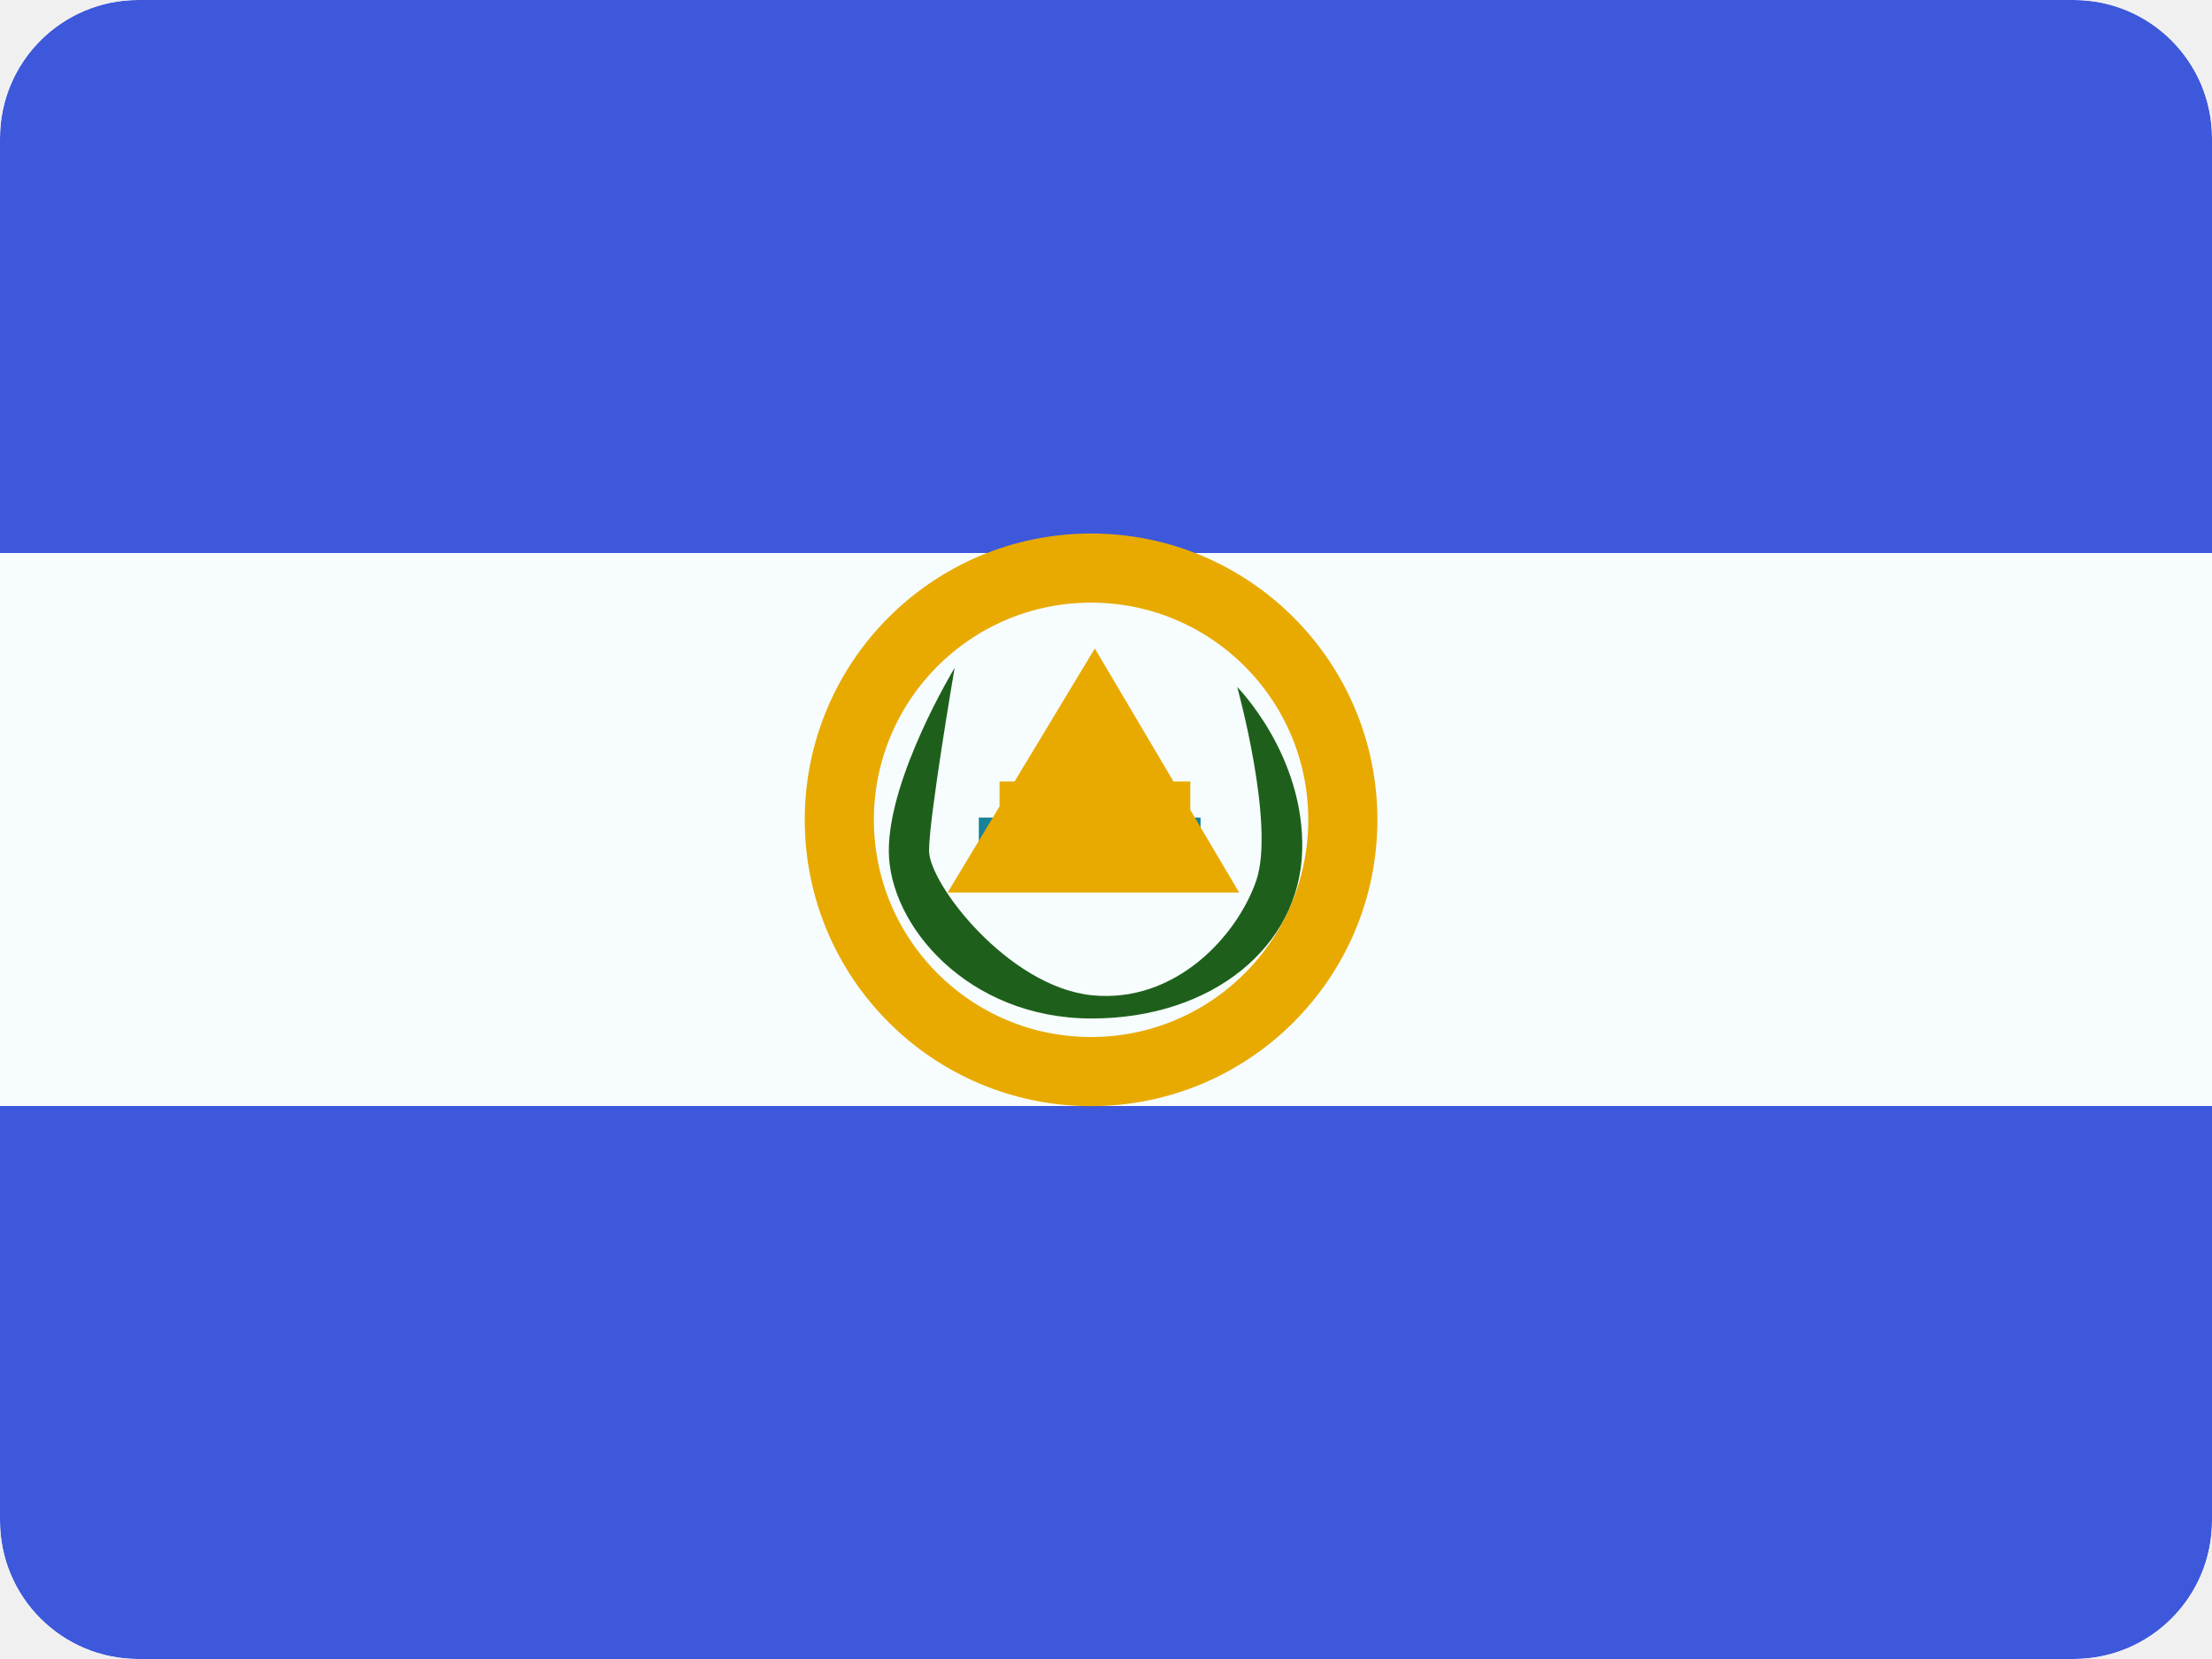
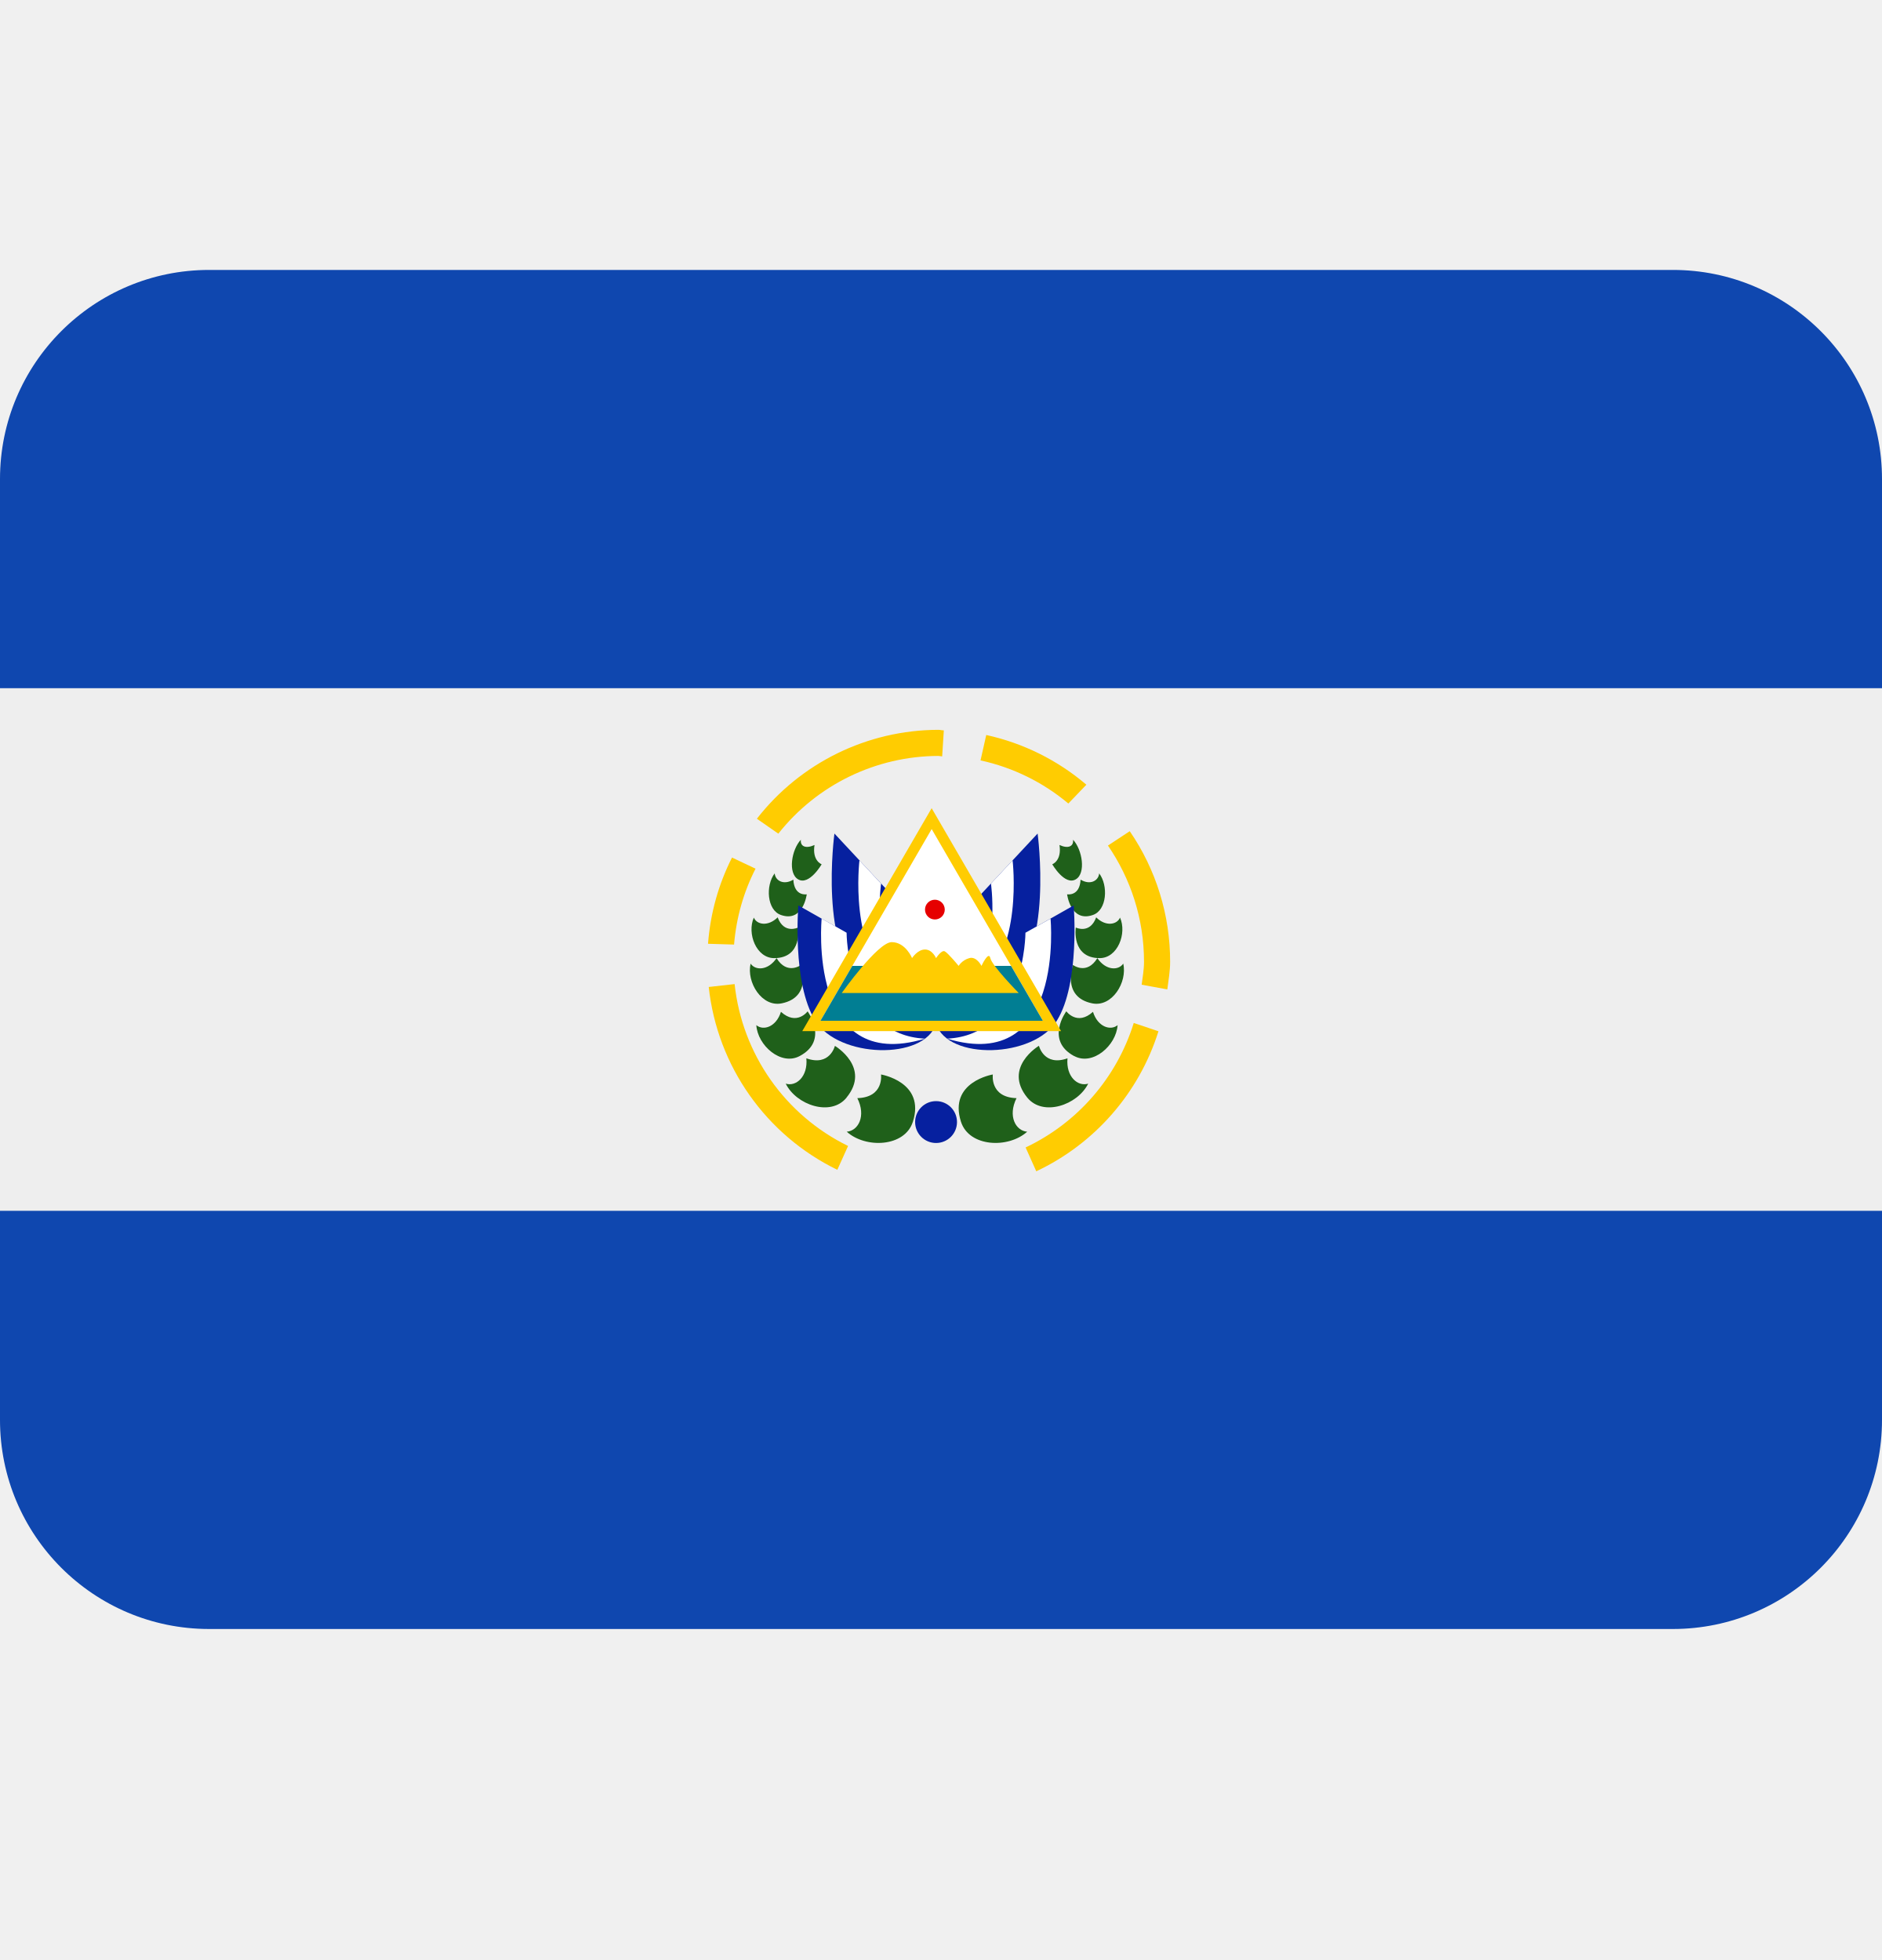
- <svg xmlns="http://www.w3.org/2000/svg" width="16" height="12" fill="none" viewBox="0 0 16 12">
-   <g clip-path="url(#a)">
-     <mask id="b" width="16" height="12" x="0" y="0" maskUnits="userSpaceOnUse" style="mask-type:luminance">
-       <path fill="#fff" d="M0 0h16v12H0z" />
-     </mask>
-     <g mask="url(#b)">
-       <path fill="#F7FCFF" fill-rule="evenodd" d="M0 0v12h16V0H0Z" clip-rule="evenodd" />
-       <mask id="c" width="16" height="12" x="0" y="0" maskUnits="userSpaceOnUse" style="mask-type:luminance">
-         <path fill="#fff" fill-rule="evenodd" d="M0 0v12h16V0H0Z" clip-rule="evenodd" />
-       </mask>
-       <g mask="url(#c)">
-         <path fill="#3D58DB" fill-rule="evenodd" d="M0 0v4h16V0H0Zm0 8v4h16V8H0Z" clip-rule="evenodd" />
-         <path stroke="#E8AA00" stroke-width=".5" d="M9.713 5.93a1.82 1.82 0 1 1-3.642 0 1.82 1.82 0 0 1 3.642 0Z" />
-         <path fill="#1E601B" fill-rule="evenodd" d="M6.905 4.831s-.476.784-.476 1.322S7 7.367 7.896 7.367c.875 0 1.504-.522 1.523-1.214.019-.692-.47-1.184-.47-1.184s.276.996.138 1.4c-.139.403-.587.891-1.19.83-.604-.063-1.177-.806-1.177-1.046s.185-1.322.185-1.322Z" clip-rule="evenodd" />
-         <path stroke="#188396" stroke-width=".5" d="M7.08 6.164h1.604" />
-         <path stroke="#E8AA00" stroke-width=".5" d="M7.23 5.903h1.38m-.085.303H7.297l.62-1.028.608 1.028Z" />
-       </g>
-     </g>
-   </g>
-   <defs>
-     <clipPath id="a">
-       <rect width="16" height="12" fill="#fff" rx="1" />
-     </clipPath>
-   </defs>
+ <svg xmlns="http://www.w3.org/2000/svg" width="24" height="25" fill="none" viewBox="0 0 24 25">
+   <path fill="#0F47AF" d="M24 18.111a2.667 2.667 0 0 1-2.667 2.667H2.667A2.667 2.667 0 0 1 0 18.11v-12a2.667 2.667 0 0 1 2.667-2.667h18.666A2.667 2.667 0 0 1 24 6.111v12Z" />
+   <path fill="#EEE" d="M0 8.778h24v6.666H0V8.778Z" />
+   <path fill="#1F601A" d="M11.641 14.31c.164-.51-.406-.605-.406-.605s.042.292-.302.302c.115.23.011.417-.135.428.24.217.74.197.843-.126Zm-.846-.31c.315-.385-.148-.66-.148-.66s-.063.266-.364.159c.022.236-.133.364-.263.323.134.273.575.424.775.179Zm-.597-.53c.376-.2.101-.57.101-.57s-.138.188-.34.006c-.061.194-.224.244-.314.17.016.258.314.522.553.394Zm-.23-.672c.395-.08.247-.49.247-.49s-.177.134-.312-.087c-.108.16-.27.16-.331.07-.055.238.144.558.395.507Zm-.094-.577c.363-.002.303-.39.303-.39s-.179.088-.26-.13c-.123.121-.266.094-.304.003-.089.201.03.518.261.517Zm.086-.55c.283.098.328-.264.328-.264s-.16.03-.171-.187c-.125.075-.23.012-.238-.08-.118.154-.1.47.081.531Zm.218-.455c.141.083.3-.192.3-.192s-.123-.044-.091-.246c-.11.05-.184.02-.174-.067-.119.125-.168.428-.035.505Zm2.077 3.093c-.164-.51.406-.604.406-.604s-.041.292.302.302c-.114.23-.01.417.136.428-.24.217-.74.197-.844-.126Zm.846-.308c-.315-.386.148-.662.148-.662s.064.267.364.16c-.021.236.133.364.264.323-.135.273-.575.424-.776.179Zm.598-.53c-.376-.202-.101-.572-.101-.572s.138.19.34.007c.061.194.225.244.314.17-.017.258-.315.522-.553.394Zm.23-.673c-.396-.08-.246-.49-.246-.49s.176.134.311-.087c.108.16.27.16.33.07.055.238-.143.558-.395.507Zm.093-.577c-.363-.002-.303-.39-.303-.39s.18.088.26-.13c.122.121.266.094.304.003.09.201-.03.518-.261.517Zm-.086-.55c-.283.098-.328-.264-.328-.264s.161.03.172-.187c.125.075.23.012.237-.08.118.154.1.47-.081.531Zm-.217-.455c-.142.083-.3-.192-.3-.192s.123-.044.092-.246c.108.05.183.02.173-.067.118.125.167.428.035.505Z" />
+   <path fill="#06209F" d="M11.937 14.579a.267.267 0 1 0 0-.534.267.267 0 0 0 0 .534Zm-.057-2.619-1.239-1.328s-.208 1.531.396 1.937c.604.407.844-.609.844-.609Z" />
+   <path fill="#fff" d="m11.236 11.27-.276-.296s-.142 1.189.462 1.596c-.291-.594-.186-1.3-.186-1.3Z" />
+   <path fill="#06209F" d="m11.88 12.512-1.699-.963s-.083.99.215 1.469c.297.48 1.39.51 1.541.041.152-.469-.056-.547-.056-.547Z" />
+   <path fill="#fff" d="m10.796 11.897-.318-.18s-.19 1.988 1.318 1.531c-.999-.046-1-1.351-1-1.351Z" />
+   <path fill="#06209F" d="m11.993 11.96 1.239-1.328s.208 1.531-.396 1.937c-.603.407-.843-.609-.843-.609Z" />
+   <path fill="#fff" d="m12.637 11.27.276-.296s.142 1.189-.462 1.596c.292-.594.186-1.3.186-1.3Z" />
+   <path fill="#06209F" d="m11.993 12.512 1.699-.963s.083.99-.214 1.469c-.297.48-1.39.51-1.541.041-.152-.469.056-.547.056-.547Z" />
+   <path fill="#fff" d="m13.077 11.897.32-.18s.188 1.988-1.32 1.531c.999-.046 1-1.351 1-1.351Z" />
+   <path fill="#FFCC01" d="m11.88 10.31-1.649 2.842h3.3l-1.65-2.843Z" />
+   <path fill="#fff" d="m10.463 13.02 1.418-2.445 1.418 2.444h-2.836Z" />
+   <path fill="#017E93" d="m10.869 12.32-.406.7h2.836l-.406-.7h-2.024Z" />
+   <path fill="#FFCC01" d="M10.735 12.665s.459-.648.636-.648.26.203.26.203.07-.109.165-.109.141.11.141.11.069-.107.11-.087c.042.02.178.186.178.186s.041-.072.135-.099c.094-.027.156.099.156.099s.092-.198.113-.099c.022.099.362.445.362.445h-2.256Z" />
+   <path fill="#E60000" d="M11.922 11.728a.126.126 0 1 0 0-.252.126.126 0 0 0 0 .252Z" />
+   <path fill="#FFCC01" d="M9.335 10.938c-.17.336-.276.706-.306 1.1l.332.01c.029-.348.123-.672.274-.968l-.3-.142Zm3.169-1.239a2.6 2.6 0 0 1 1.12.55l.23-.24a2.935 2.935 0 0 0-1.277-.634l-.073.324Zm1.625 1.086c.289.422.46.932.46 1.483 0 .1-.018.195-.03.292l.327.06c.015-.117.036-.232.036-.352a2.94 2.94 0 0 0-.515-1.666l-.278.183Zm-3.314 3.832a2.61 2.61 0 0 1-1.447-2.065l-.33.037a2.945 2.945 0 0 0 1.64 2.332l.137-.304Zm-.89-3.983a2.611 2.611 0 0 1 2.04-.992c.017 0 .033.005.05.006l.021-.332c-.024 0-.047-.007-.071-.007a2.94 2.94 0 0 0-2.313 1.134l.273.19Zm4.533 2.414a2.616 2.616 0 0 1-1.379 1.588l.136.304a2.952 2.952 0 0 0 1.558-1.786l-.315-.106Z" />
</svg>
